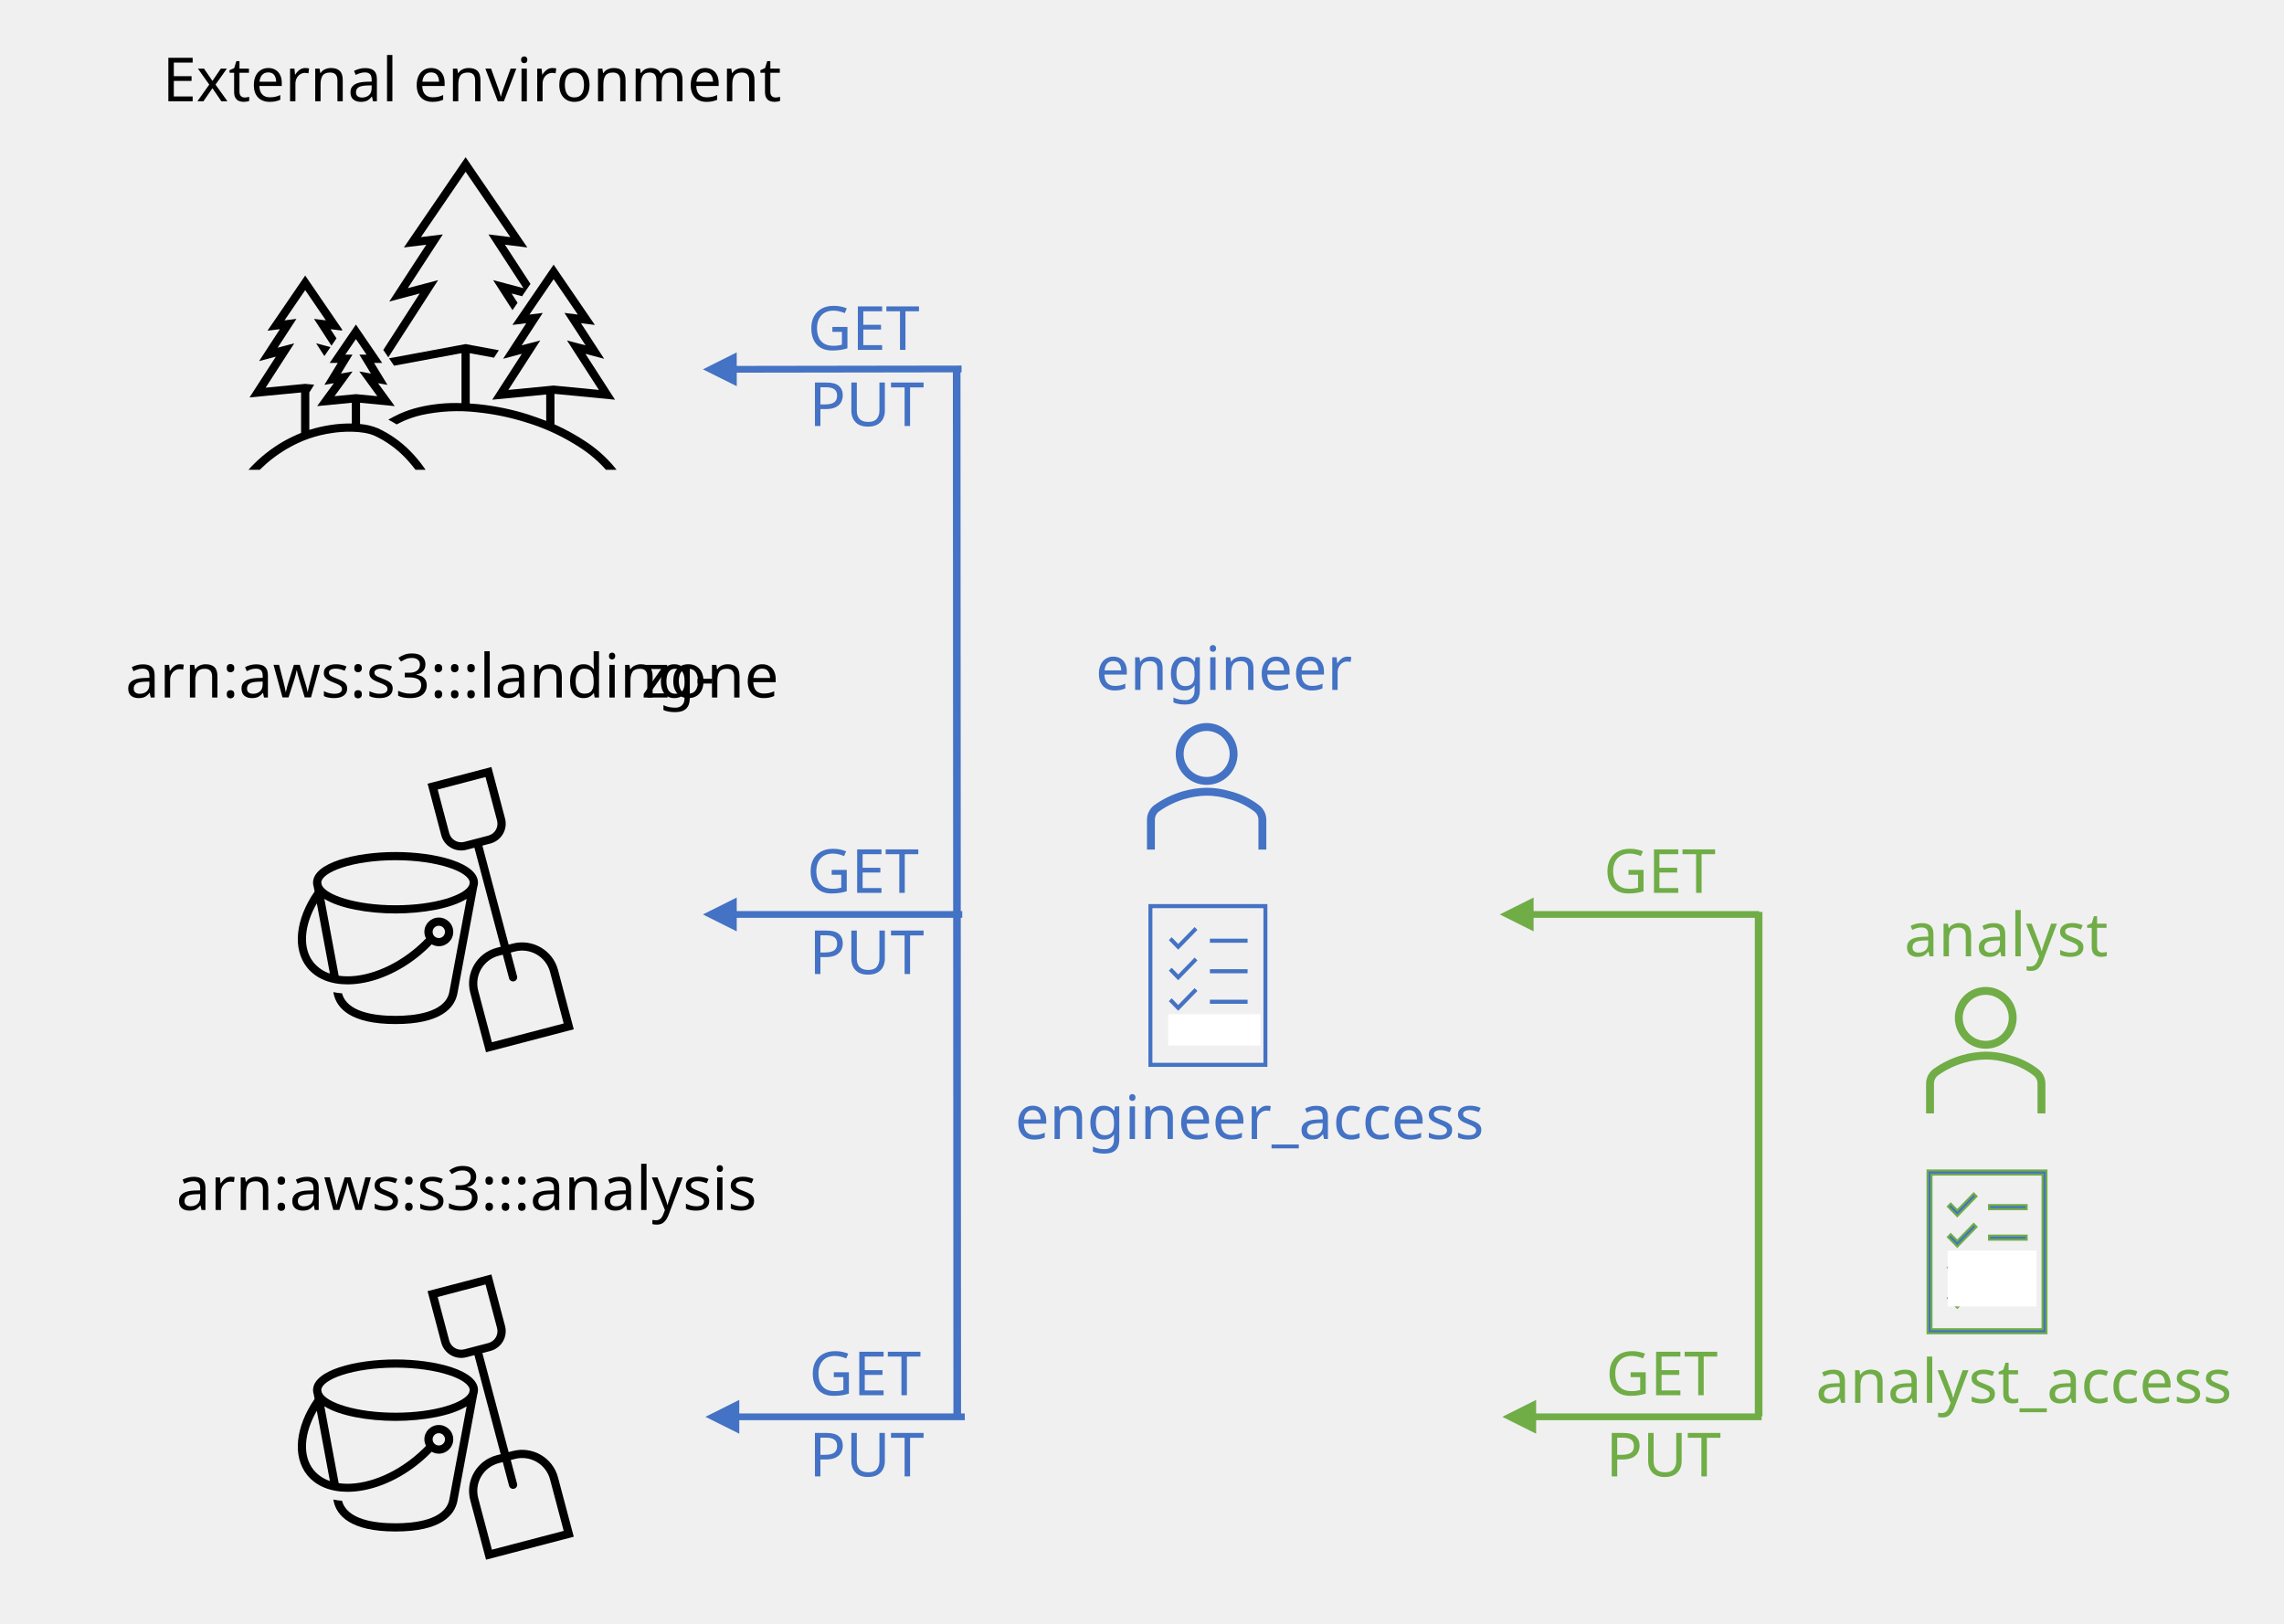
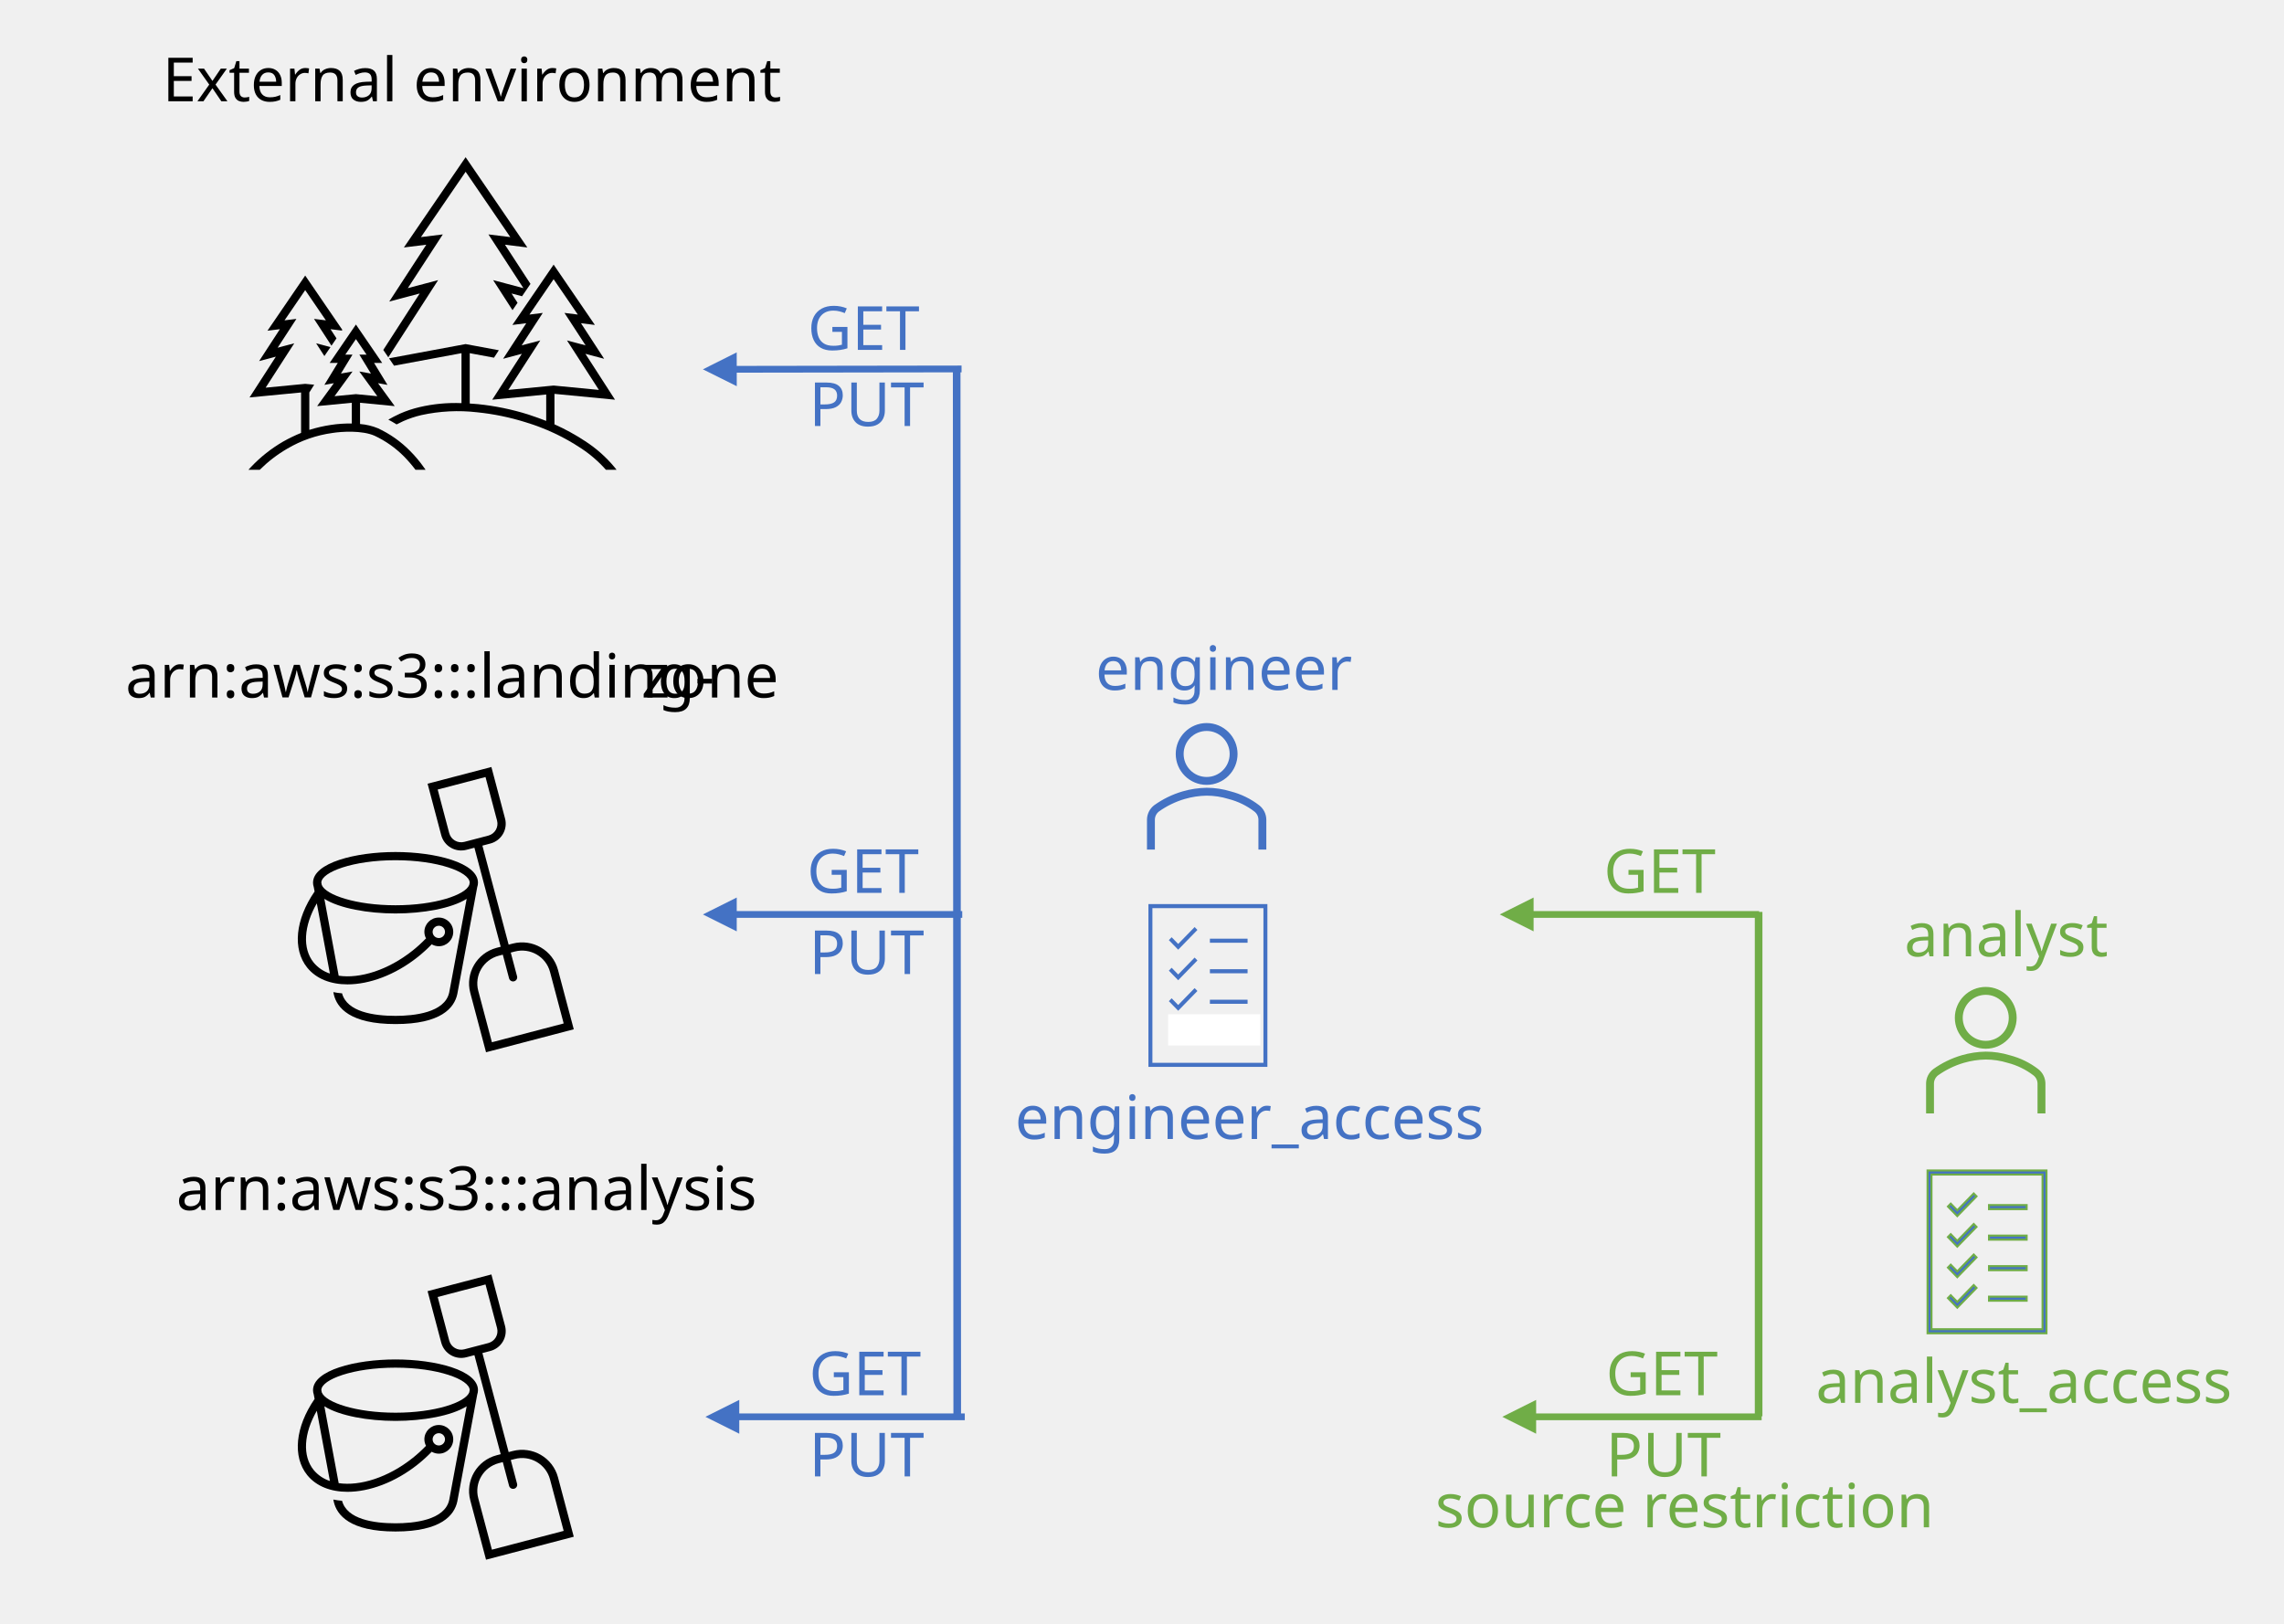
<svg xmlns="http://www.w3.org/2000/svg" width="900" height="640" overflow="hidden" version="1.1" id="svg228">
  <defs id="defs68">
    <clipPath id="clip1">
      <rect x="575" y="385" width="75" height="77" id="rect5" />
    </clipPath>
    <clipPath id="clip2">
      <rect x="575" y="385" width="75" height="77" id="rect8" />
    </clipPath>
    <clipPath id="clip3">
      <rect x="575" y="385" width="75" height="77" id="rect11" />
    </clipPath>
    <clipPath id="clip4">
      <rect x="229" y="316" width="156" height="155" id="rect14" />
    </clipPath>
    <clipPath id="clip5">
      <rect x="229" y="316" width="156" height="155" id="rect17" />
    </clipPath>
    <clipPath id="clip6">
      <rect x="229" y="316" width="156" height="155" id="rect20" />
    </clipPath>
    <clipPath id="clip7">
      <rect x="229" y="83" width="156" height="155" id="rect23" />
    </clipPath>
    <clipPath id="clip8">
      <rect x="229" y="83" width="156" height="155" id="rect26" />
    </clipPath>
    <clipPath id="clip9">
      <rect x="229" y="83" width="156" height="155" id="rect29" />
    </clipPath>
    <clipPath id="clip10">
      <rect x="229" y="516" width="156" height="155" id="rect32" />
    </clipPath>
    <clipPath id="clip11">
      <rect x="229" y="516" width="156" height="155" id="rect35" />
    </clipPath>
    <clipPath id="clip12">
      <rect x="229" y="516" width="156" height="155" id="rect38" />
    </clipPath>
    <clipPath id="clip13">
      <rect x="578" y="311" width="68" height="68" id="rect41" />
    </clipPath>
    <clipPath id="clip14">
      <rect x="578" y="311" width="68" height="68" id="rect44" />
    </clipPath>
    <clipPath id="clip15">
      <rect x="578" y="311" width="68" height="68" id="rect47" />
    </clipPath>
    <clipPath id="clip16">
      <rect x="882" y="490" width="75" height="77" id="rect50" />
    </clipPath>
    <clipPath id="clip17">
      <rect x="882" y="490" width="75" height="77" id="rect53" />
    </clipPath>
    <clipPath id="clip18">
      <rect x="882" y="490" width="75" height="77" id="rect56" />
    </clipPath>
    <clipPath id="clip19">
      <rect x="885" y="415" width="68" height="68" id="rect59" />
    </clipPath>
    <clipPath id="clip20">
      <rect x="885" y="415" width="68" height="68" id="rect62" />
    </clipPath>
    <clipPath id="clip21">
      <rect x="885" y="415" width="68" height="68" id="rect65" />
    </clipPath>
  </defs>
  <g clip-path="url(#clip1)" id="g94" transform="translate(-136.5254,-35.08475)">
    <g clip-path="url(#clip2)" id="g92">
      <g clip-path="url(#clip3)" id="g90">
        <path d="m 25.781,21.552 -2.573,-2.573 -1.105,1.105 3.677,3.677 7.584,-7.584 -1.105,-1.105 z" fill="#4472c4" transform="matrix(1,0,0,1.02667,575,385)" id="path72" />
        <path d="M 38.281,19.531 H 53.125 v 1.563 H 38.281 Z" fill="#4472c4" transform="matrix(1,0,0,1.02667,575,385)" id="path74" />
        <path d="m 25.781,33.27 -2.573,-2.573 -1.105,1.105 3.677,3.677 7.584,-7.584 -1.105,-1.105 z" fill="#4472c4" transform="matrix(1,0,0,1.02667,575,385)" id="path76" />
        <path d="M 38.281,31.25 H 53.125 v 1.562 H 38.281 Z" fill="#4472c4" transform="matrix(1,0,0,1.02667,575,385)" id="path78" />
        <path d="m 25.781,44.989 -2.573,-2.573 -1.105,1.105 3.677,3.677 7.584,-7.584 -1.105,-1.105 z" fill="#4472c4" transform="matrix(1,0,0,1.02667,575,385)" id="path80" />
        <path d="M 38.281,42.969 H 53.125 v 1.562 H 38.281 Z" fill="#4472c4" transform="matrix(1,0,0,1.02667,575,385)" id="path82" />
        <path d="m 25.781,56.708 -2.573,-2.573 -1.105,1.105 3.677,3.677 7.584,-7.584 -1.105,-1.105 z" fill="#4472c4" transform="matrix(1,0,0,1.02667,575,385)" id="path84" />
        <path d="M 38.281,54.688 H 53.125 V 56.25 H 38.281 Z" fill="#4472c4" transform="matrix(1,0,0,1.02667,575,385)" id="path86" />
        <path d="m 14.062,68.75 h 46.875 V 6.25 H 14.062 Z M 15.625,7.812 h 43.75 v 59.375 h -43.75 z" fill="#4472c4" transform="matrix(1,0,0,1.02667,575,385)" id="path88" />
      </g>
    </g>
  </g>
  <rect x="460.975" y="400.415" width="35" height="11" stroke="#ffffff" stroke-width="1.333" stroke-miterlimit="8" fill="#ffffff" id="rect96" />
  <text fill="#4472c4" font-family="Calibri, Calibri_MSFontService, sans-serif" font-weight="400" font-size="24px" id="text98" x="399.957" y="448.915">engineer_access</text>
  <path d="m 378.896,144.082 -89.923,0.136 0.004,2.667 89.923,-0.136 z m -88.598,-5.2 -13.323,6.687 13.343,6.647 z" fill="#4472c4" id="path100" />
  <g clip-path="url(#clip4)" id="g110" transform="translate(-136.5254,-35.08475)">
    <g clip-path="url(#clip5)" id="g108">
      <g clip-path="url(#clip6)" id="g106">
        <path d="m 126.583,101.344 c -2.052,-7.758 -9.999,-12.388 -17.76,-10.348 L 107.262,91.408 96.985,52.376 100.104,51.552 c 4.311,-1.137 6.884,-5.553 5.748,-9.864 l -5.344,-20.295 -24.981,6.583 5.349,20.3 c 1.137,4.311 5.553,6.884 9.864,5.748 l 3.123,-0.824 10.287,39.034 -1.562,0.41 c -7.757,2.053 -12.387,9.999 -10.348,17.76 l 6.171,23.412 34.349,-9.052 z M 89.916,50.898 c -2.586,0.681 -5.235,-0.863 -5.917,-3.449 L 79.478,30.275 98.207,25.338 102.728,42.512 c 0.686,2.586 -0.854,5.238 -3.439,5.924 -0.002,5e-4 -0.003,8e-4 -0.005,0.001 z m 5.444,58.676 c -1.582,-6.036 2.019,-12.213 8.05,-13.81 l 1.561,-0.412 2.469,9.365 c 0.237,0.86 1.126,1.364 1.986,1.127 0.845,-0.233 1.35,-1.098 1.136,-1.949 l -2.47,-9.364 1.563,-0.412 c 6.036,-1.59 12.218,2.014 13.808,8.05 l 5.349,20.297 -28.103,7.405 z" transform="matrix(1.00645,0,0,1,229,316)" id="path102" />
        <path d="m 95.26,67.005 c 0,-7.866 -16.63,-12.109 -32.292,-12.109 -15.662,0 -32.292,4.243 -32.292,12.109 0.004,0.59 0.103,1.175 0.294,1.732 l 0.323,1.718 c -7.556,11.039 -8.719,22.766 -2.897,30.013 3.562,4.437 9.224,6.596 15.776,6.596 8.572,0 18.663,-3.698 27.542,-10.818 1.884,-1.511 3.668,-3.142 5.341,-4.883 0.031,-0.031 0.057,-0.063 0.084,-0.095 0.066,0.039 0.115,0.068 0.182,0.103 0.799,0.429 1.692,0.655 2.599,0.659 3.121,0 5.651,-2.53 5.651,-5.651 0,-3.121 -2.53,-5.651 -5.651,-5.651 -3.121,0 -5.651,2.53 -5.651,5.651 0.006,0.907 0.234,1.798 0.662,2.598 -0.075,0.043 -0.145,0.092 -0.211,0.147 -1.577,1.64 -3.258,3.176 -5.033,4.598 -9.612,7.713 -20.623,11.173 -28.969,9.924 l -5.609,-30.29 c 5.989,3.772 17.152,5.758 27.858,5.758 10.706,0 21.869,-1.986 27.858,-5.758 l -6.833,36.903 c -1.723,8.021 -13.913,9.219 -21.025,9.219 -8.528,0 -19.009,-1.571 -20.927,-8.88 -1.145,-0.087 -2.284,-0.249 -3.408,-0.484 l 0.161,0.839 c 1.204,5.362 6.381,11.754 24.174,11.754 17.898,0 23.029,-6.4 24.191,-11.815 l 7.806,-42.155 c 0.191,-0.558 0.29,-1.143 0.294,-1.732 z M 79.922,83.958 c 1.337,0 2.422,1.084 2.422,2.422 0,1.337 -1.084,2.422 -2.422,2.422 -1.337,0 -2.422,-1.084 -2.422,-2.422 0,-1.337 1.084,-2.422 2.422,-2.422 z M 30.911,98.448 c -4.432,-5.525 -3.875,-14.4 1.243,-23.316 l 5.125,27.666 c -2.491,-0.819 -4.699,-2.327 -6.368,-4.349 z M 62.969,75.885 c -15.479,0 -27.304,-4.061 -28.872,-8.002 l -0.178,-0.954 c 0.148,-4.172 12.515,-8.804 29.05,-8.804 16.535,0 28.901,4.632 29.049,8.804 l -0.178,0.954 c -1.568,3.941 -13.391,8.002 -28.872,8.002 z" transform="matrix(1.00645,0,0,1,229,316)" id="path104" />
      </g>
    </g>
  </g>
  <g clip-path="url(#clip7)" id="g124" transform="translate(-136.5254,-35.08475)">
    <g clip-path="url(#clip8)" id="g122">
      <g clip-path="url(#clip9)" id="g120">
        <path d="m 148.725,136.245 c -3.293,-3.999 -7.179,-7.471 -11.523,-10.295 -3.814,-2.532 -7.829,-4.746 -12.005,-6.623 v -12.008 l 23.711,2.302 -11.593,-18.09 7.339,1.96 -9.067,-14.014 5.431,0.675 -16.145,-23.77 -16.144,23.77 5.43,-0.675 -9.066,14.014 7.338,-1.959 -11.592,18.09 21.128,-2.05 v 10.411 c -2.058,-0.81 -4.358,-1.638 -7.042,-2.536 -6.398,-2.021 -12.984,-3.385 -19.658,-4.072 -0.989,-0.092 -2.09,-0.175 -3.236,-0.249 V 91.285 l 9.494,1.776 1.896,-2.93 -13.004,-2.433 -29.997,5.609 1.98,2.915 26.403,-4.937 v 19.692 c -5.553,-0.227 -11.111,0.307 -16.52,1.588 -2.586,0.615 -5.11,1.464 -7.541,2.539 -1.662,0.758 -3.163,1.556 -4.582,2.373 1.112,0.581 2.184,1.224 3.226,1.888 0.858,-0.45 1.75,-0.892 2.696,-1.324 2.254,-0.993 4.593,-1.778 6.99,-2.346 7.187,-1.588 14.589,-1.962 21.899,-1.108 6.427,0.661 12.77,1.974 18.93,3.92 7.644,2.318 14.908,5.742 21.561,10.162 3.662,2.4 6.985,5.283 9.879,8.571 h 4.161 z m -41.579,-30.481 12.497,-19.501 -7.287,1.945 8.274,-12.79 -5.225,0.649 9.468,-13.938 9.469,13.938 -5.226,-0.649 8.275,12.79 -7.288,-1.946 12.497,19.501 -17.727,-1.72 z" transform="matrix(1.00645,0,0,1,229,83)" id="path112" />
        <path d="m 74.12,136.362 c -1.627,-2.343 -3.456,-4.539 -5.465,-6.565 -3.619,-3.702 -7.875,-6.721 -12.564,-8.913 -2.234,-0.922 -4.598,-1.49 -7.007,-1.683 v -8.371 l 13.576,1.318 -6.543,-9.041 3.704,0.671 -5.254,-8.663 3.19,0.018 -10.287,-15.145 -10.288,15.145 3.19,-0.018 -5.254,8.664 3.704,-0.671 -6.542,9.041 13.576,-1.318 v 8.183 c -2.726,-0.055 -5.452,0.126 -8.147,0.541 -2.875,0.43 -5.712,1.085 -8.484,1.96 v -14.743 l 1.904,-3.059 -3.518,-0.34 -15.488,1.503 11.207,-17.486 -6.505,1.736 7.344,-11.353 -4.654,0.578 8.095,-11.918 8.095,11.917 -4.653,-0.578 6.838,10.57 1.97,-2.9 -2.337,-3.613 4.419,0.549 0.203,-0.298 -14.534,-21.395 -14.771,21.748 4.86,-0.604 L 9.562,94.409 16.117,92.659 5.814,108.733 25.995,106.774 v 15.937 c -2.407,0.984 -4.748,2.123 -7.009,3.408 -4.663,2.721 -8.908,6.101 -12.606,10.035 -0.309,0.341 -0.987,1.086 -0.987,1.086 h 4.433 c 3.214,-3.216 6.825,-6.008 10.747,-8.308 5.416,-3.218 11.42,-5.323 17.66,-6.191 3.562,-0.585 11.608,-1.108 16.545,1.092 4.304,2.029 8.215,4.806 11.55,8.201 1.593,1.64 3.082,3.379 4.457,5.206 h 3.958 c 0,0 -0.325,-0.471 -0.622,-0.878 z m -27.976,-37.862 -4.549,0.823 4.532,-7.47 -2.824,0.016 4.167,-6.135 4.166,6.134 -2.824,-0.016 4.532,7.47 -4.549,-0.823 7.051,9.743 -8.376,-0.813 -8.379,0.813 z" transform="matrix(1.00645,0,0,1,229,83)" id="path114" />
        <path d="m 115.81,63.978 -9.994,-15.449 8.768,1.089 -24.167,-35.579 -24.166,35.579 8.768,-1.089 -14.496,22.409 11.919,-3.182 -14.26,22.255 1.973,2.905 19.5,-30.428 -11.868,3.169 13.705,-21.185 -8.563,1.063 17.491,-25.748 17.49,25.748 -8.562,-1.063 13.682,21.15 c 0.013,0.019 0.005,0.03 -0.017,0.024 l -11.828,-3.158 7.592,11.849 1.974,-2.906 -2.355,-3.675 4.107,1.096 z" transform="matrix(1.00645,0,0,1,229,83)" id="path116" />
        <path d="m 31.891,87.389 3.226,5.034 2.399,-3.533 z" transform="matrix(1.00645,0,0,1,229,83)" id="path118" />
      </g>
    </g>
  </g>
  <text font-family="Calibri, Calibri_MSFontService, sans-serif" font-weight="400" font-size="24px" id="text132" x="64.012" y="39.915">External environment<tspan font-size="24px" x="49.416" y="274.915" id="tspan126">arn:aws:s3:::landing</tspan>-<tspan font-size="24px" x="252.703" y="274.915" id="tspan128">zone</tspan>
    <tspan font-size="24px" x="69.434" y="476.915" id="tspan130">arn:aws:s3:::analysis</tspan>
  </text>
  <g clip-path="url(#clip10)" id="g142" transform="translate(-136.5254,-35.08475)">
    <g clip-path="url(#clip11)" id="g140">
      <g clip-path="url(#clip12)" id="g138">
        <path d="m 126.583,101.344 c -2.052,-7.758 -9.999,-12.388 -17.76,-10.348 L 107.262,91.408 96.985,52.376 100.104,51.552 c 4.311,-1.137 6.884,-5.553 5.748,-9.864 l -5.344,-20.295 -24.981,6.583 5.349,20.3 c 1.137,4.311 5.553,6.884 9.864,5.748 l 3.123,-0.824 10.287,39.034 -1.562,0.41 c -7.757,2.053 -12.387,9.999 -10.348,17.76 l 6.171,23.412 34.349,-9.052 z M 89.916,50.898 c -2.586,0.681 -5.235,-0.863 -5.917,-3.449 L 79.478,30.275 98.207,25.338 102.728,42.512 c 0.686,2.586 -0.854,5.238 -3.439,5.924 -0.002,5e-4 -0.003,8e-4 -0.005,0.001 z m 5.444,58.676 c -1.582,-6.036 2.019,-12.213 8.05,-13.81 l 1.561,-0.412 2.469,9.365 c 0.237,0.86 1.126,1.364 1.986,1.127 0.845,-0.233 1.35,-1.098 1.136,-1.949 l -2.47,-9.364 1.563,-0.412 c 6.036,-1.59 12.218,2.014 13.808,8.05 l 5.349,20.297 -28.103,7.405 z" transform="matrix(1.00645,0,0,1,229,516)" id="path134" />
        <path d="m 95.26,67.005 c 0,-7.866 -16.63,-12.109 -32.292,-12.109 -15.662,0 -32.292,4.243 -32.292,12.109 0.004,0.59 0.103,1.175 0.294,1.732 l 0.323,1.718 c -7.556,11.039 -8.719,22.766 -2.897,30.013 3.562,4.437 9.224,6.596 15.776,6.596 8.572,0 18.663,-3.698 27.542,-10.818 1.884,-1.511 3.668,-3.142 5.341,-4.883 0.031,-0.031 0.057,-0.063 0.084,-0.095 0.066,0.039 0.115,0.068 0.182,0.103 0.799,0.429 1.692,0.655 2.599,0.659 3.121,0 5.651,-2.53 5.651,-5.651 0,-3.121 -2.53,-5.651 -5.651,-5.651 -3.121,0 -5.651,2.53 -5.651,5.651 0.006,0.907 0.234,1.798 0.662,2.598 -0.075,0.043 -0.145,0.092 -0.211,0.147 -1.577,1.64 -3.258,3.176 -5.033,4.598 -9.612,7.713 -20.623,11.173 -28.969,9.924 l -5.609,-30.29 c 5.989,3.772 17.152,5.758 27.858,5.758 10.706,0 21.869,-1.986 27.858,-5.758 l -6.833,36.903 c -1.723,8.021 -13.913,9.219 -21.025,9.219 -8.528,0 -19.009,-1.571 -20.927,-8.88 -1.145,-0.087 -2.284,-0.249 -3.408,-0.484 l 0.161,0.839 c 1.204,5.362 6.381,11.754 24.174,11.754 17.898,0 23.029,-6.4 24.191,-11.815 l 7.806,-42.155 c 0.191,-0.558 0.29,-1.143 0.294,-1.732 z M 79.922,83.958 c 1.337,0 2.422,1.084 2.422,2.422 0,1.337 -1.084,2.422 -2.422,2.422 -1.337,0 -2.422,-1.084 -2.422,-2.422 0,-1.337 1.084,-2.422 2.422,-2.422 z M 30.911,98.448 c -4.432,-5.525 -3.875,-14.4 1.243,-23.316 l 5.125,27.666 c -2.491,-0.819 -4.699,-2.327 -6.368,-4.349 z M 62.969,75.885 c -15.479,0 -27.304,-4.061 -28.872,-8.002 l -0.178,-0.954 c 0.148,-4.172 12.515,-8.804 29.05,-8.804 16.535,0 28.901,4.632 29.049,8.804 l -0.178,0.954 c -1.568,3.941 -13.391,8.002 -28.872,8.002 z" transform="matrix(1.00645,0,0,1,229,516)" id="path136" />
      </g>
    </g>
  </g>
  <g clip-path="url(#clip13)" id="g152" transform="translate(-136.5254,-35.08475)">
    <g clip-path="url(#clip14)" id="g150">
      <g clip-path="url(#clip15)" id="g148">
        <path d="m 612,322.333 c 5.477,0 9.917,4.44 9.917,9.917 0,5.477 -4.44,9.917 -9.917,9.917 -5.477,0 -9.917,-4.44 -9.917,-9.917 0.006,-5.475 4.442,-9.911 9.917,-9.917 m 0,-1.416 c -6.259,0 -11.333,5.074 -11.333,11.333 0,6.259 5.074,11.333 11.333,11.333 6.259,0 11.333,-5.074 11.333,-11.333 0,-6.259 -5.074,-11.333 -11.333,-11.333 z" stroke="#4472c4" stroke-width="1.692" id="path144" />
        <path d="m 634.667,369.083 h -1.417 v -10.979 c -0.034,-1.504 -0.743,-2.914 -1.93,-3.838 -3.107,-2.384 -6.664,-4.114 -10.457,-5.087 -2.871,-0.884 -5.858,-1.337 -8.863,-1.346 -3.004,0.052 -5.987,0.505 -8.871,1.346 -3.754,1.1 -7.295,2.824 -10.475,5.1 -1.176,0.926 -1.874,2.329 -1.904,3.825 v 10.979 h -1.417 v -10.979 c 0.035,-1.935 0.94,-3.751 2.462,-4.945 3.324,-2.385 7.026,-4.191 10.952,-5.342 3.008,-0.876 6.12,-1.347 9.253,-1.4 3.139,0.007 6.26,0.48 9.261,1.401 3.974,1.024 7.699,2.842 10.95,5.346 1.52,1.194 2.421,3.008 2.456,4.94 z" stroke="#4472c4" stroke-width="1.692" id="path146" />
      </g>
    </g>
  </g>
  <text fill="#4472c4" font-family="Calibri, Calibri_MSFontService, sans-serif" font-weight="400" font-size="24px" id="text156" x="318.228" y="137.915">GET<tspan font-size="24px" x="431.702" y="271.915" id="tspan154">engineer</tspan>
  </text>
  <path d="m 376.975,145.415 0.218,412.581" stroke="#4472c4" stroke-width="3" stroke-miterlimit="8" fill="none" fill-rule="evenodd" id="path158" />
  <path d="m 379.17,359.082 -90.195,9e-5 v 2.667 l 90.195,-10e-5 z m -88.862,-5.333 -13.333,6.667 13.333,6.667 z" fill="#4472c4" id="path160" />
  <text fill="#4472c4" font-family="Calibri, Calibri_MSFontService, sans-serif" font-weight="400" font-size="24px" id="text164" x="317.956" y="351.915">GET<tspan font-size="24px" x="318.797" y="383.915" id="tspan162">PUT</tspan>
  </text>
  <path d="m 380.17,557.082 -90.195,9e-5 v 2.667 l 90.195,-1e-4 z m -88.862,-5.333 -13.333,6.667 13.333,6.667 z" fill="#4472c4" id="path166" />
  <text fill="#4472c4" font-family="Calibri, Calibri_MSFontService, sans-serif" font-weight="400" font-size="24px" id="text172" x="318.797" y="549.915">GET<tspan font-size="24px" x="318.797" y="581.915" id="tspan168">PUT</tspan>
    <tspan font-size="24px" x="318.797" y="167.915" id="tspan170">PUT</tspan>
  </text>
  <path d="m 693.17,359.082 -90.195,9e-5 v 2.667 l 90.195,-10e-5 z m -88.862,-5.333 -13.333,6.667 13.333,6.667 z" fill="#70ad47" id="path174" />
  <text fill="#70ad47" font-family="Calibri, Calibri_MSFontService, sans-serif" font-weight="400" font-size="24px" id="text176" x="631.933" y="351.915">GET</text>
  <path d="m 694.17,557.082 -90.195,9e-5 v 2.667 l 90.195,-1e-4 z m -88.862,-5.333 -13.333,6.667 13.333,6.667 z" fill="#70ad47" id="path178" />
  <text fill="#70ad47" font-family="Calibri, Calibri_MSFontService, sans-serif" font-weight="400" font-size="24px" id="text182" x="632.775" y="549.915">GET<tspan font-size="24px" x="632.775" y="581.915" id="tspan180">PUT</tspan>
  </text>
  <path d="m 692.975,359.415 v 198.797" stroke="#70ad47" stroke-width="3" stroke-miterlimit="8" fill="none" fill-rule="evenodd" id="path184" />
  <g clip-path="url(#clip16)" id="g208" transform="translate(-136.5254,-35.08475)">
    <g clip-path="url(#clip17)" id="g206">
      <g clip-path="url(#clip18)" id="g204">
        <path d="m 25.781,21.552 -2.573,-2.573 -1.105,1.105 3.677,3.677 7.584,-7.584 -1.105,-1.105 z" stroke="#70ad47" stroke-width="0.781" fill="#4472c4" transform="matrix(1,0,0,1.02667,882,490)" id="path186" />
        <path d="M 38.281,19.531 H 53.125 v 1.563 H 38.281 Z" stroke="#70ad47" stroke-width="0.781" fill="#4472c4" transform="matrix(1,0,0,1.02667,882,490)" id="path188" />
        <path d="m 25.781,33.27 -2.573,-2.573 -1.105,1.105 3.677,3.677 7.584,-7.584 -1.105,-1.105 z" stroke="#70ad47" stroke-width="0.781" fill="#4472c4" transform="matrix(1,0,0,1.02667,882,490)" id="path190" />
        <path d="M 38.281,31.25 H 53.125 v 1.562 H 38.281 Z" stroke="#70ad47" stroke-width="0.781" fill="#4472c4" transform="matrix(1,0,0,1.02667,882,490)" id="path192" />
        <path d="m 25.781,44.989 -2.573,-2.573 -1.105,1.105 3.677,3.677 7.584,-7.584 -1.105,-1.105 z" stroke="#70ad47" stroke-width="0.781" fill="#4472c4" transform="matrix(1,0,0,1.02667,882,490)" id="path194" />
        <path d="M 38.281,42.969 H 53.125 v 1.562 H 38.281 Z" stroke="#70ad47" stroke-width="0.781" fill="#4472c4" transform="matrix(1,0,0,1.02667,882,490)" id="path196" />
        <path d="m 25.781,56.708 -2.573,-2.573 -1.105,1.105 3.677,3.677 7.584,-7.584 -1.105,-1.105 z" stroke="#70ad47" stroke-width="0.781" fill="#4472c4" transform="matrix(1,0,0,1.02667,882,490)" id="path198" />
        <path d="M 38.281,54.688 H 53.125 V 56.25 H 38.281 Z" stroke="#70ad47" stroke-width="0.781" fill="#4472c4" transform="matrix(1,0,0,1.02667,882,490)" id="path200" />
        <path d="m 14.062,68.75 h 46.875 V 6.25 H 14.062 Z M 15.625,7.812 h 43.75 v 59.375 h -43.75 z" stroke="#70ad47" stroke-width="0.781" fill="#4472c4" transform="matrix(1,0,0,1.02667,882,490)" id="path202" />
      </g>
    </g>
  </g>
-   <rect x="767.475" y="492.915" width="35" height="22" fill="#ffffff" id="rect210" />
  <text fill="#70ad47" font-family="Calibri, Calibri_MSFontService, sans-serif" font-weight="400" font-size="24px" id="text212" x="715.481" y="552.915">analyst_access</text>
  <g clip-path="url(#clip19)" id="g222" transform="translate(-136.5254,-35.08475)">
    <g clip-path="url(#clip20)" id="g220">
      <g clip-path="url(#clip21)" id="g218">
        <path d="m 919,426.333 c 5.477,0 9.917,4.44 9.917,9.917 0,5.477 -4.44,9.917 -9.917,9.917 -5.477,0 -9.917,-4.44 -9.917,-9.917 0.006,-5.475 4.442,-9.911 9.917,-9.917 m 0,-1.416 c -6.259,0 -11.333,5.074 -11.333,11.333 0,6.259 5.074,11.333 11.333,11.333 6.259,0 11.333,-5.074 11.333,-11.333 0,-6.259 -5.074,-11.333 -11.333,-11.333 z" stroke="#70ad47" stroke-width="1.692" id="path214" />
        <path d="m 941.667,473.083 h -1.417 v -10.979 c -0.034,-1.504 -0.743,-2.914 -1.93,-3.838 -3.107,-2.384 -6.664,-4.114 -10.457,-5.087 -2.871,-0.884 -5.858,-1.337 -8.863,-1.346 -3.004,0.052 -5.987,0.505 -8.871,1.346 -3.754,1.1 -7.295,2.824 -10.475,5.1 -1.176,0.926 -1.874,2.329 -1.904,3.825 v 10.979 h -1.417 v -10.979 c 0.035,-1.935 0.94,-3.751 2.462,-4.945 3.324,-2.385 7.026,-4.191 10.952,-5.342 3.008,-0.876 6.12,-1.347 9.253,-1.4 3.139,0.007 6.26,0.48 9.261,1.401 3.974,1.024 7.699,2.842 10.95,5.346 1.52,1.194 2.421,3.008 2.456,4.94 z" stroke="#70ad47" stroke-width="1.692" id="path216" />
      </g>
    </g>
  </g>
  <text fill="#70ad47" font-family="Calibri, Calibri_MSFontService, sans-serif" font-weight="400" font-size="24px" id="text224" x="750.343" y="376.915">analyst</text>
+   <text fill="#70ad47" font-family="Calibri, Calibri_MSFontService, sans-serif" font-weight="400" font-size="24px" id="text182-1" x="565.553" y="601.971">
+     <tspan id="tspan542" x="565.553" y="601.971">source restriction</tspan>
+   </text>
</svg>
